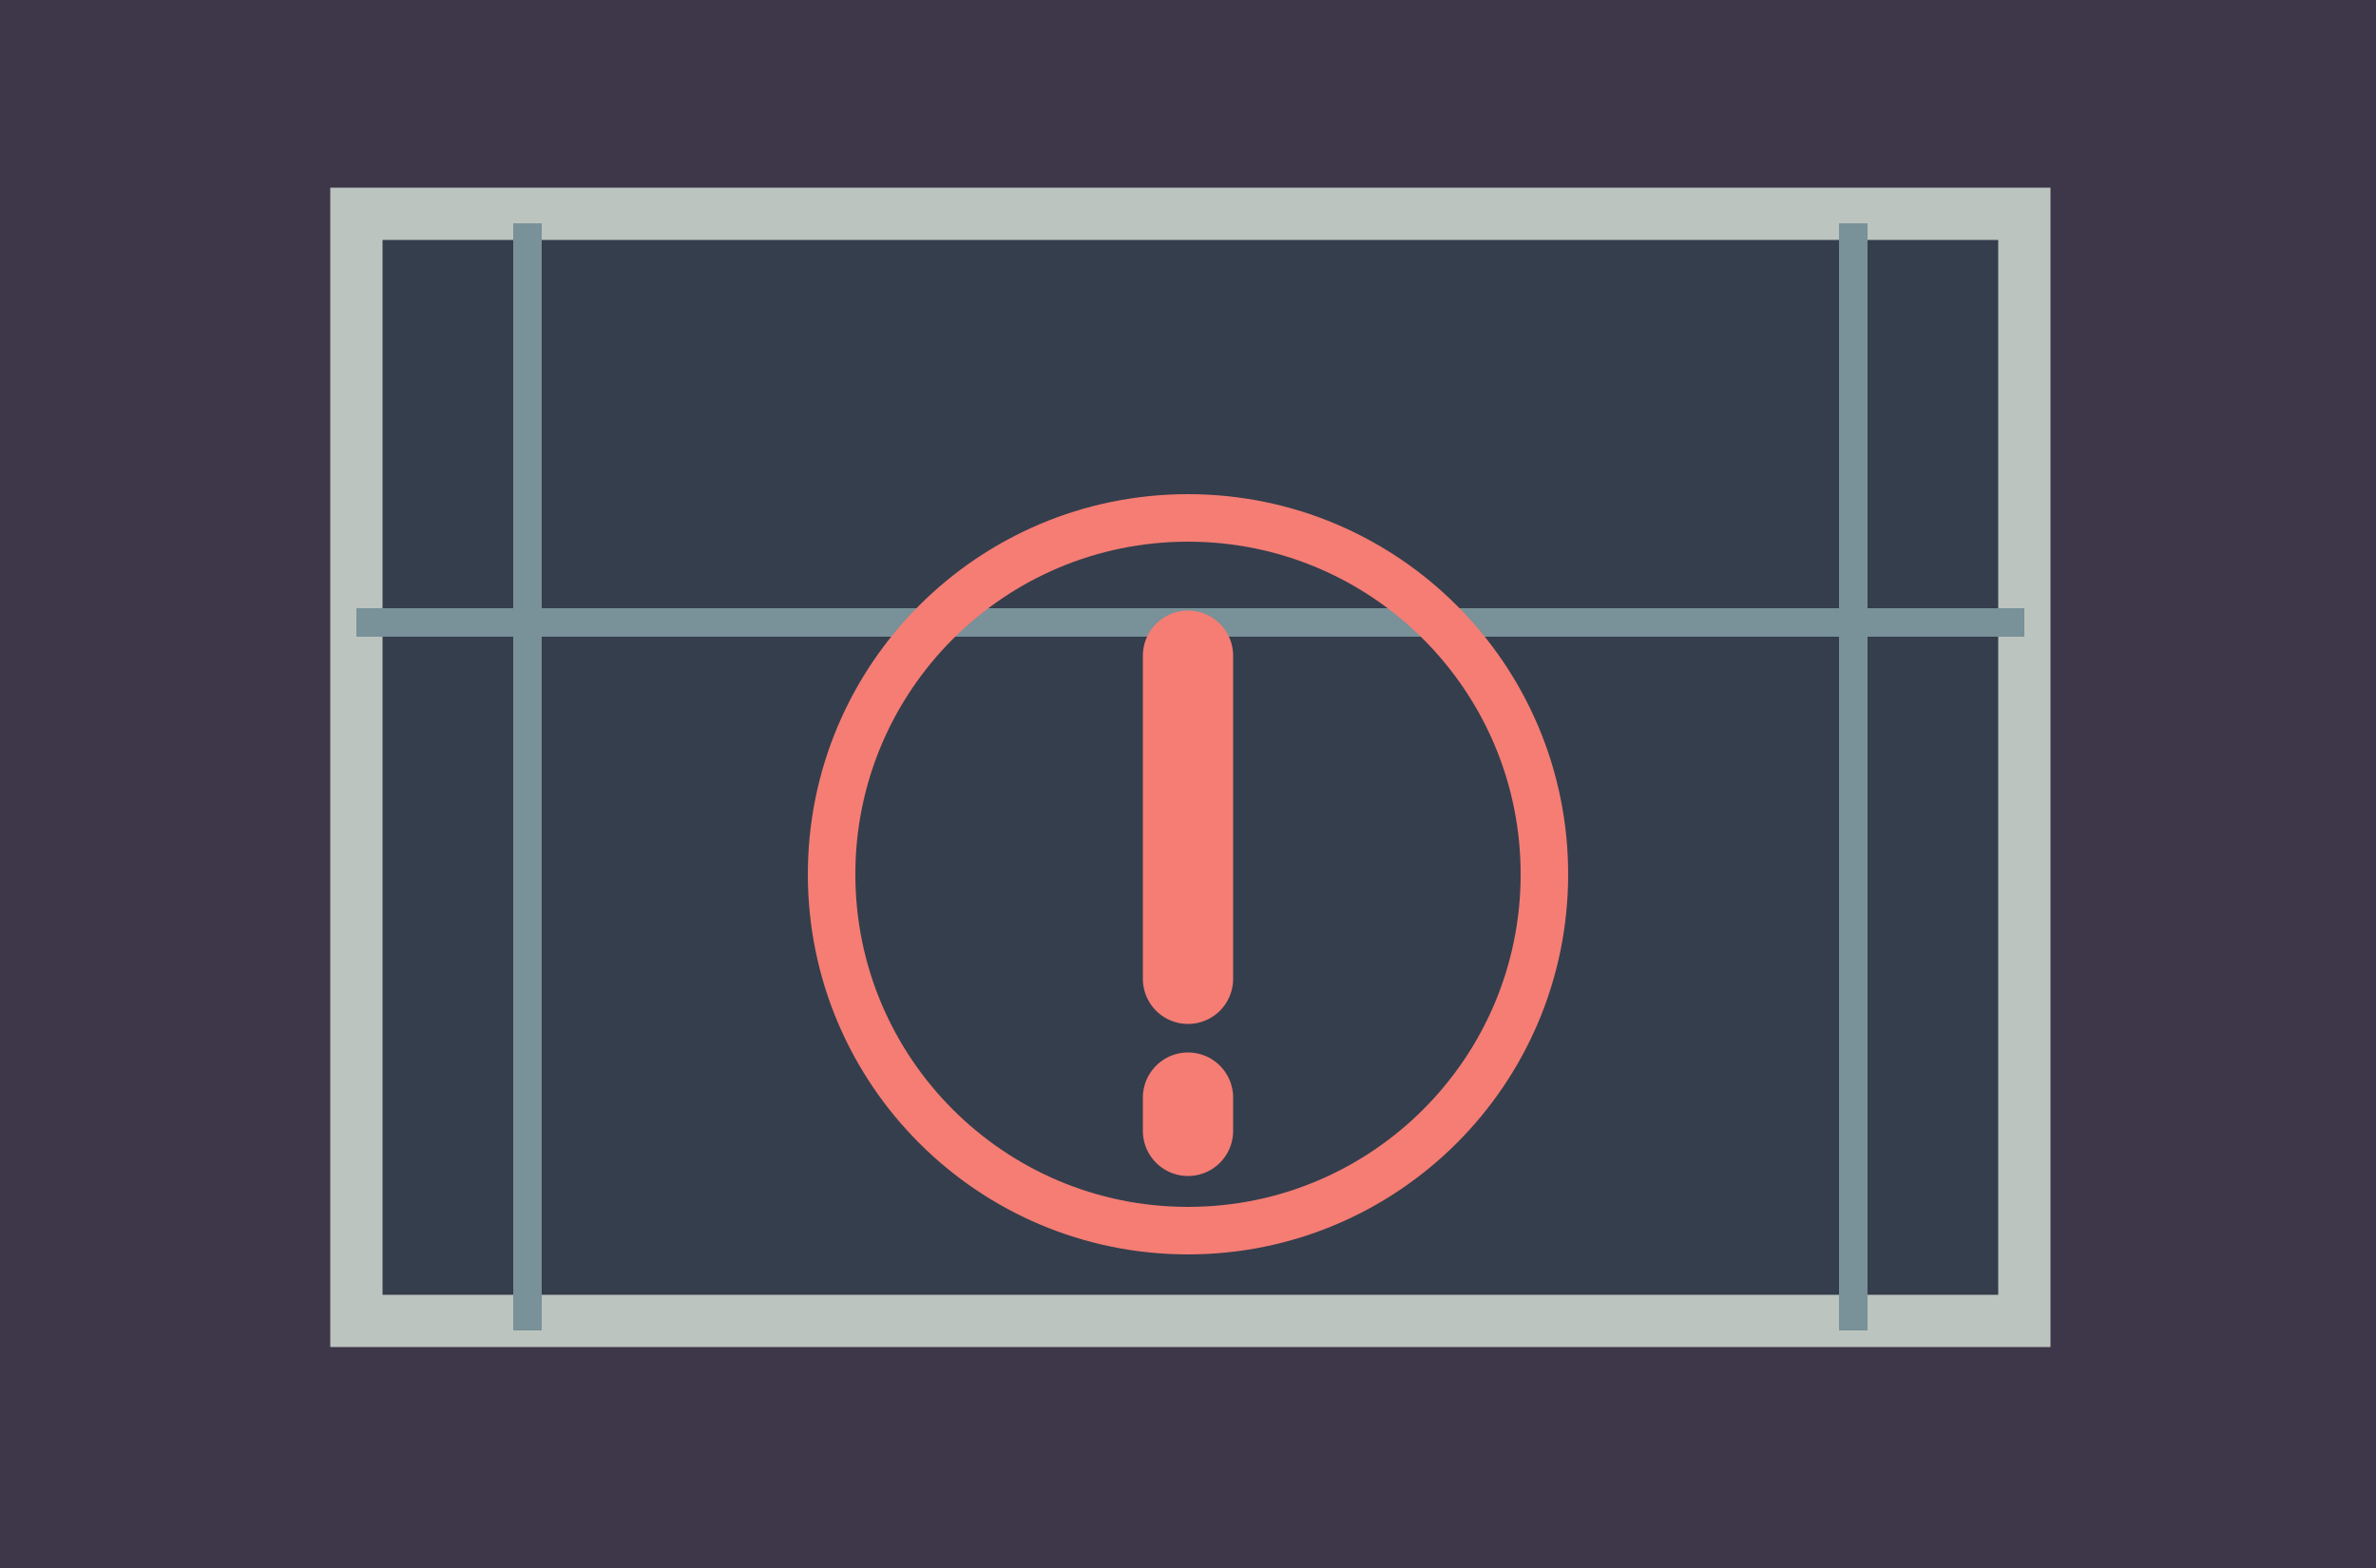
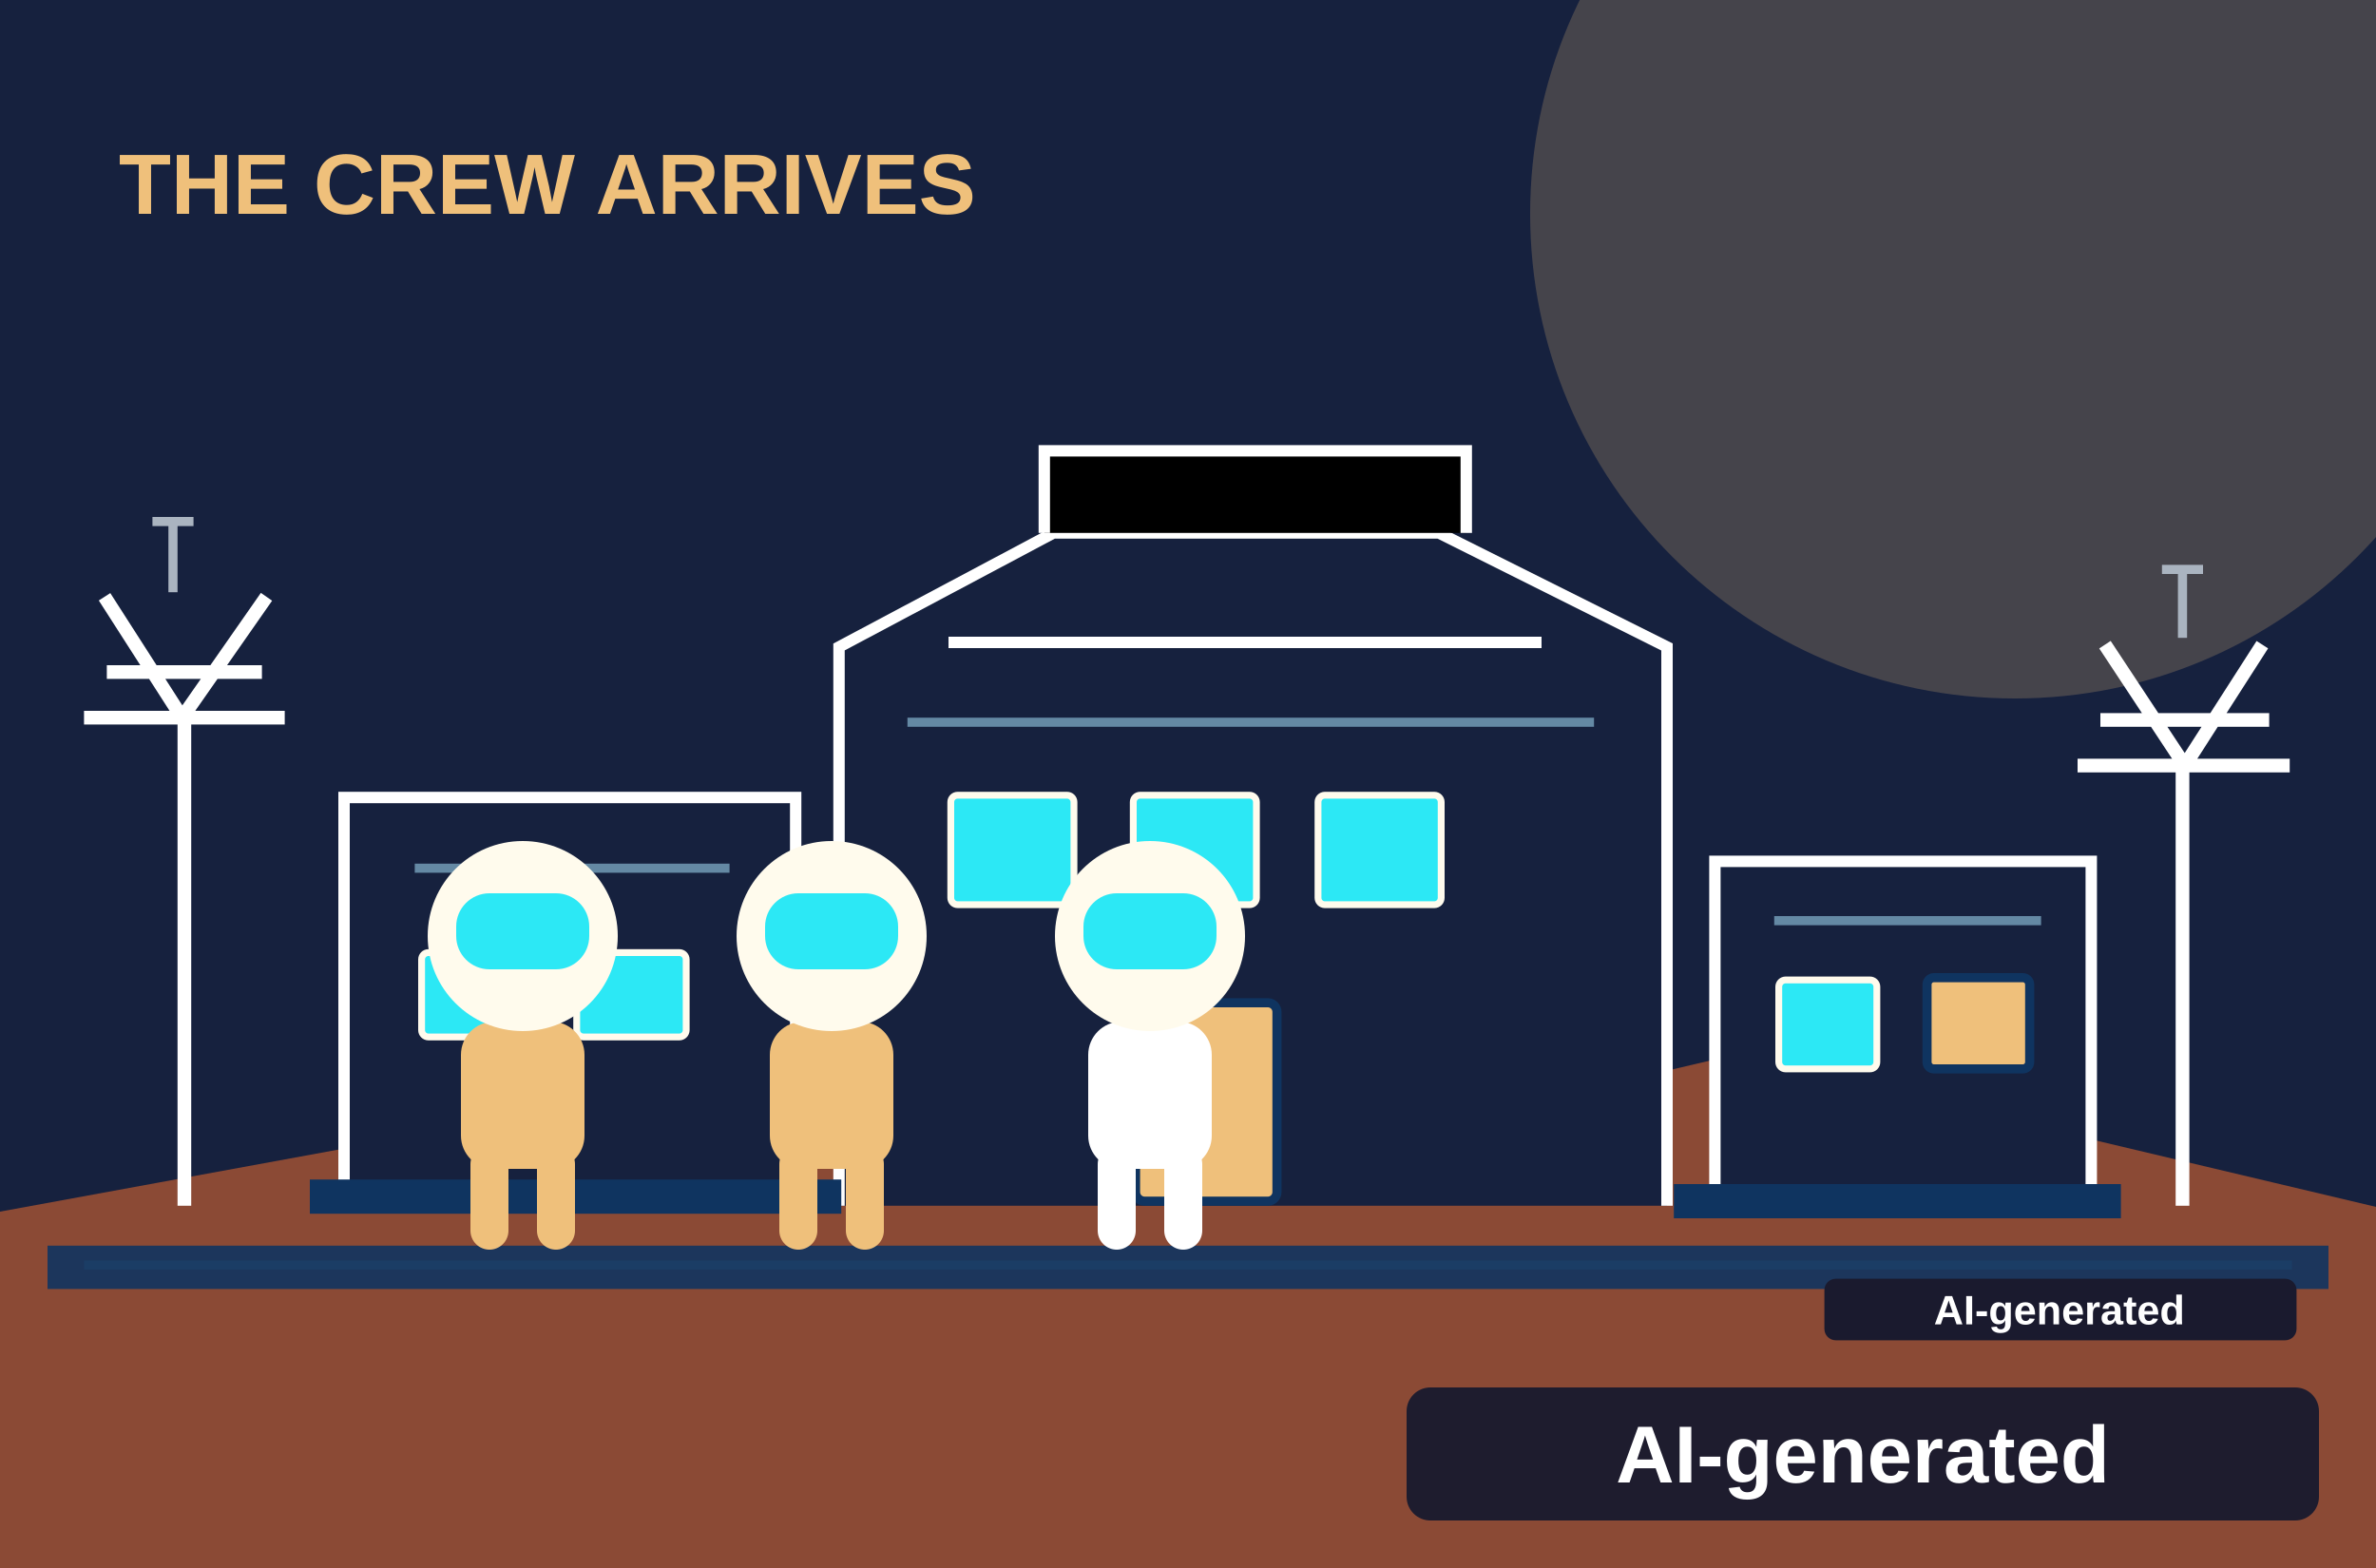
- <svg xmlns="http://www.w3.org/2000/svg" viewBox="0 0 500 330" fill="none">
-   <rect width="500" height="330" fill="#263349" />
-   <path d="M75 45h351v233H75z" fill="#1c3c4c" stroke="#b4d4cd" stroke-width="11" />
-   <path d="M111 47v233m279-233v233M75 131h351" stroke="#699aa2" stroke-width="6" />
-   <circle cx="250" cy="184" r="75" stroke="#f68379" stroke-width="10" />
-   <path d="M250 138v68m0 25v7" stroke="#f68379" stroke-width="19" stroke-linecap="round" />
-   <path d="M0 0h500v330H0z" fill="#ed4e49" opacity=".12" />
+ <svg xmlns="http://www.w3.org/2000/svg" viewBox="0 0 500 330" role="img">
+   <rect width="500" height="330" fill="#16213E" />
+   <circle cx="424" cy="45" r="102" fill="#EFC07B" opacity=".22" />
+   <path d="M0 255 120 233 250 249 365 222 500 254V330H0" fill="#8b4a35" />
+   <g transform="translate(10 80) scale(.48)">
+     <path d="M16 388h968" stroke="#82b8ca" stroke-opacity=".6" stroke-width="4" />
+     <path d="M130 360V183h198v177M347 362V117l94-50h169l100 50v245M731 360V211h165v151" fill="#16213E" stroke="#FFFFFF" stroke-width="5" />
+     <path d="M395 115h260M437 67V31h185v36" stroke="#FFFFFF" stroke-width="5" />
+     <path d="M161 214h138M377 150h301M757 237h117" stroke="#6489a4" stroke-width="4" />
+     <path d="M115 358h233m365 2h196" stroke="#0F3460" stroke-width="15" />
+     <g fill="#2CE8F5" stroke="#fffbed" stroke-width="3">
+       <rect x="164" y="251" width="48" height="37" rx="3" />
+       <rect x="232" y="251" width="48" height="37" rx="3" />
+       <rect x="396" y="182" width="54" height="48" rx="3" />
+       <rect x="476" y="182" width="54" height="48" rx="3" />
+       <rect x="557" y="182" width="54" height="48" rx="3" />
+       <rect x="759" y="263" width="43" height="39" rx="3" />
+     </g>
+     <g fill="#EFC07B" stroke="#0F3460" stroke-width="4">
+       <rect x="477" y="273" width="62" height="87" rx="4" />
+       <rect x="824" y="262" width="45" height="40" rx="3" />
+     </g>
+     <path d="M60 362V148M16 148h88M26 128h68M59 148 25 95m34 53 37-53" stroke="#FFFFFF" stroke-width="6" />
+     <path d="M936 362V169m-46 0h93m-83-20h74m-37 20-35-53m35 53 34-53" stroke="#FFFFFF" stroke-width="6" />
+     <path d="M55 93V62m-9 0h18M936 113V83m-9 0h18" stroke="#AAB4C0" stroke-width="4" />
+     <path d="M0 389h1000" stroke="#0F3460" stroke-width="19" opacity=".9" />
+     <g aria-label="AI-generated">
+       <rect x="779" y="394" width="207" height="27" rx="5" fill="#1A1A2E" />
+       <text x="882" y="414" text-anchor="middle" font-family="Arial,sans-serif" font-size="18" font-weight="700" fill="#fff">AI-generated</text>
+     </g>
+   </g>
+   <g transform="translate(110 197)">
+     <rect x="-13" y="18" width="26" height="31" rx="7" fill="#EFC07B" />
+     <circle r="20" fill="#fffbed" />
+     <rect x="-14" y="-9" width="28" height="16" rx="7" fill="#2CE8F5" />
+     <path d="M-7 48v14m14-14v14" stroke="#EFC07B" stroke-width="8" stroke-linecap="round" />
+   </g>
+   <g transform="translate(175 197)">
+     <rect x="-13" y="18" width="26" height="31" rx="7" fill="#EFC07B" />
+     <circle r="20" fill="#fffbed" />
+     <rect x="-14" y="-9" width="28" height="16" rx="7" fill="#2CE8F5" />
+     <path d="M-7 48v14m14-14v14" stroke="#EFC07B" stroke-width="8" stroke-linecap="round" />
+   </g>
+   <g transform="translate(242 197)">
+     <rect x="-13" y="18" width="26" height="31" rx="7" fill="#FFFFFF" />
+     <circle r="20" fill="#fffbed" />
+     <rect x="-14" y="-9" width="28" height="16" rx="7" fill="#2CE8F5" />
+     <path d="M-7 48v14m14-14v14" stroke="#FFFFFF" stroke-width="8" stroke-linecap="round" />
+   </g>
+   <text x="25" y="45" fill="#EFC07B" font-family="Arial" font-size="18" font-weight="700">THE CREW ARRIVES</text>
+   <g aria-label="AI-generated">
+     <rect x="296" y="292" width="192" height="28" rx="5" fill="#1A1A2E" fill-opacity=".96" />
+     <text x="392" y="312" text-anchor="middle" font-family="Arial,sans-serif" font-size="17" font-weight="700" fill="#fff">AI-generated</text>
+   </g>
</svg>
